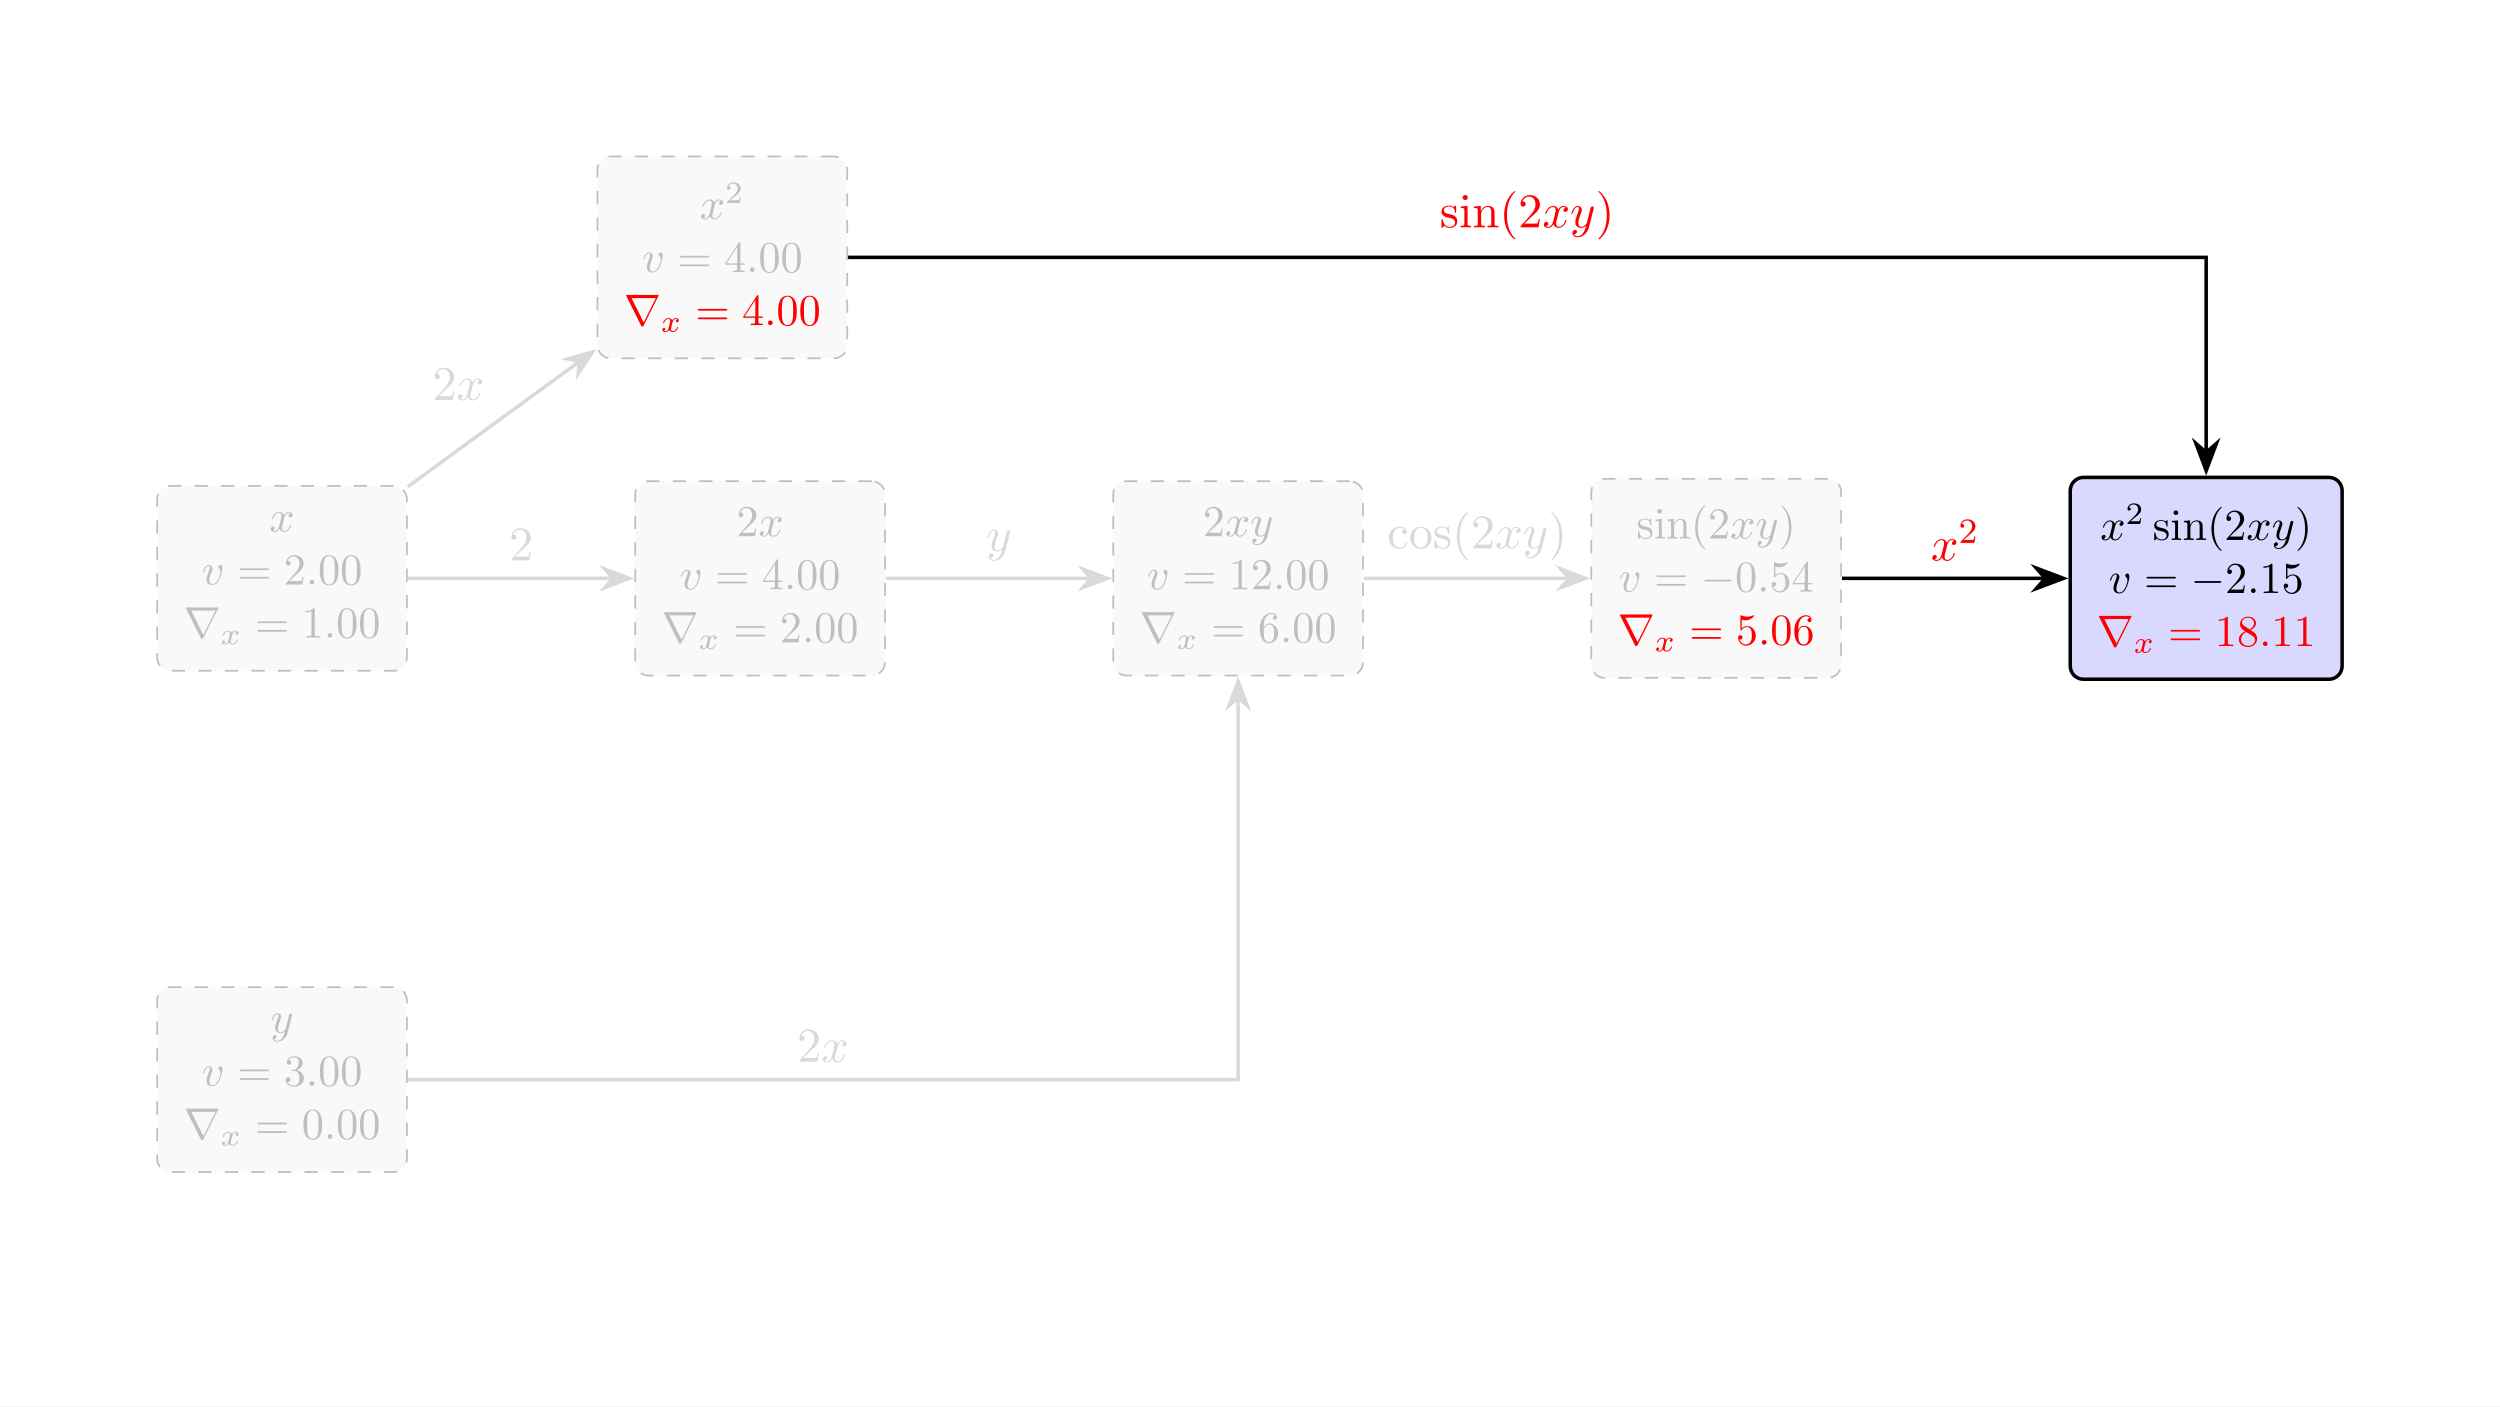
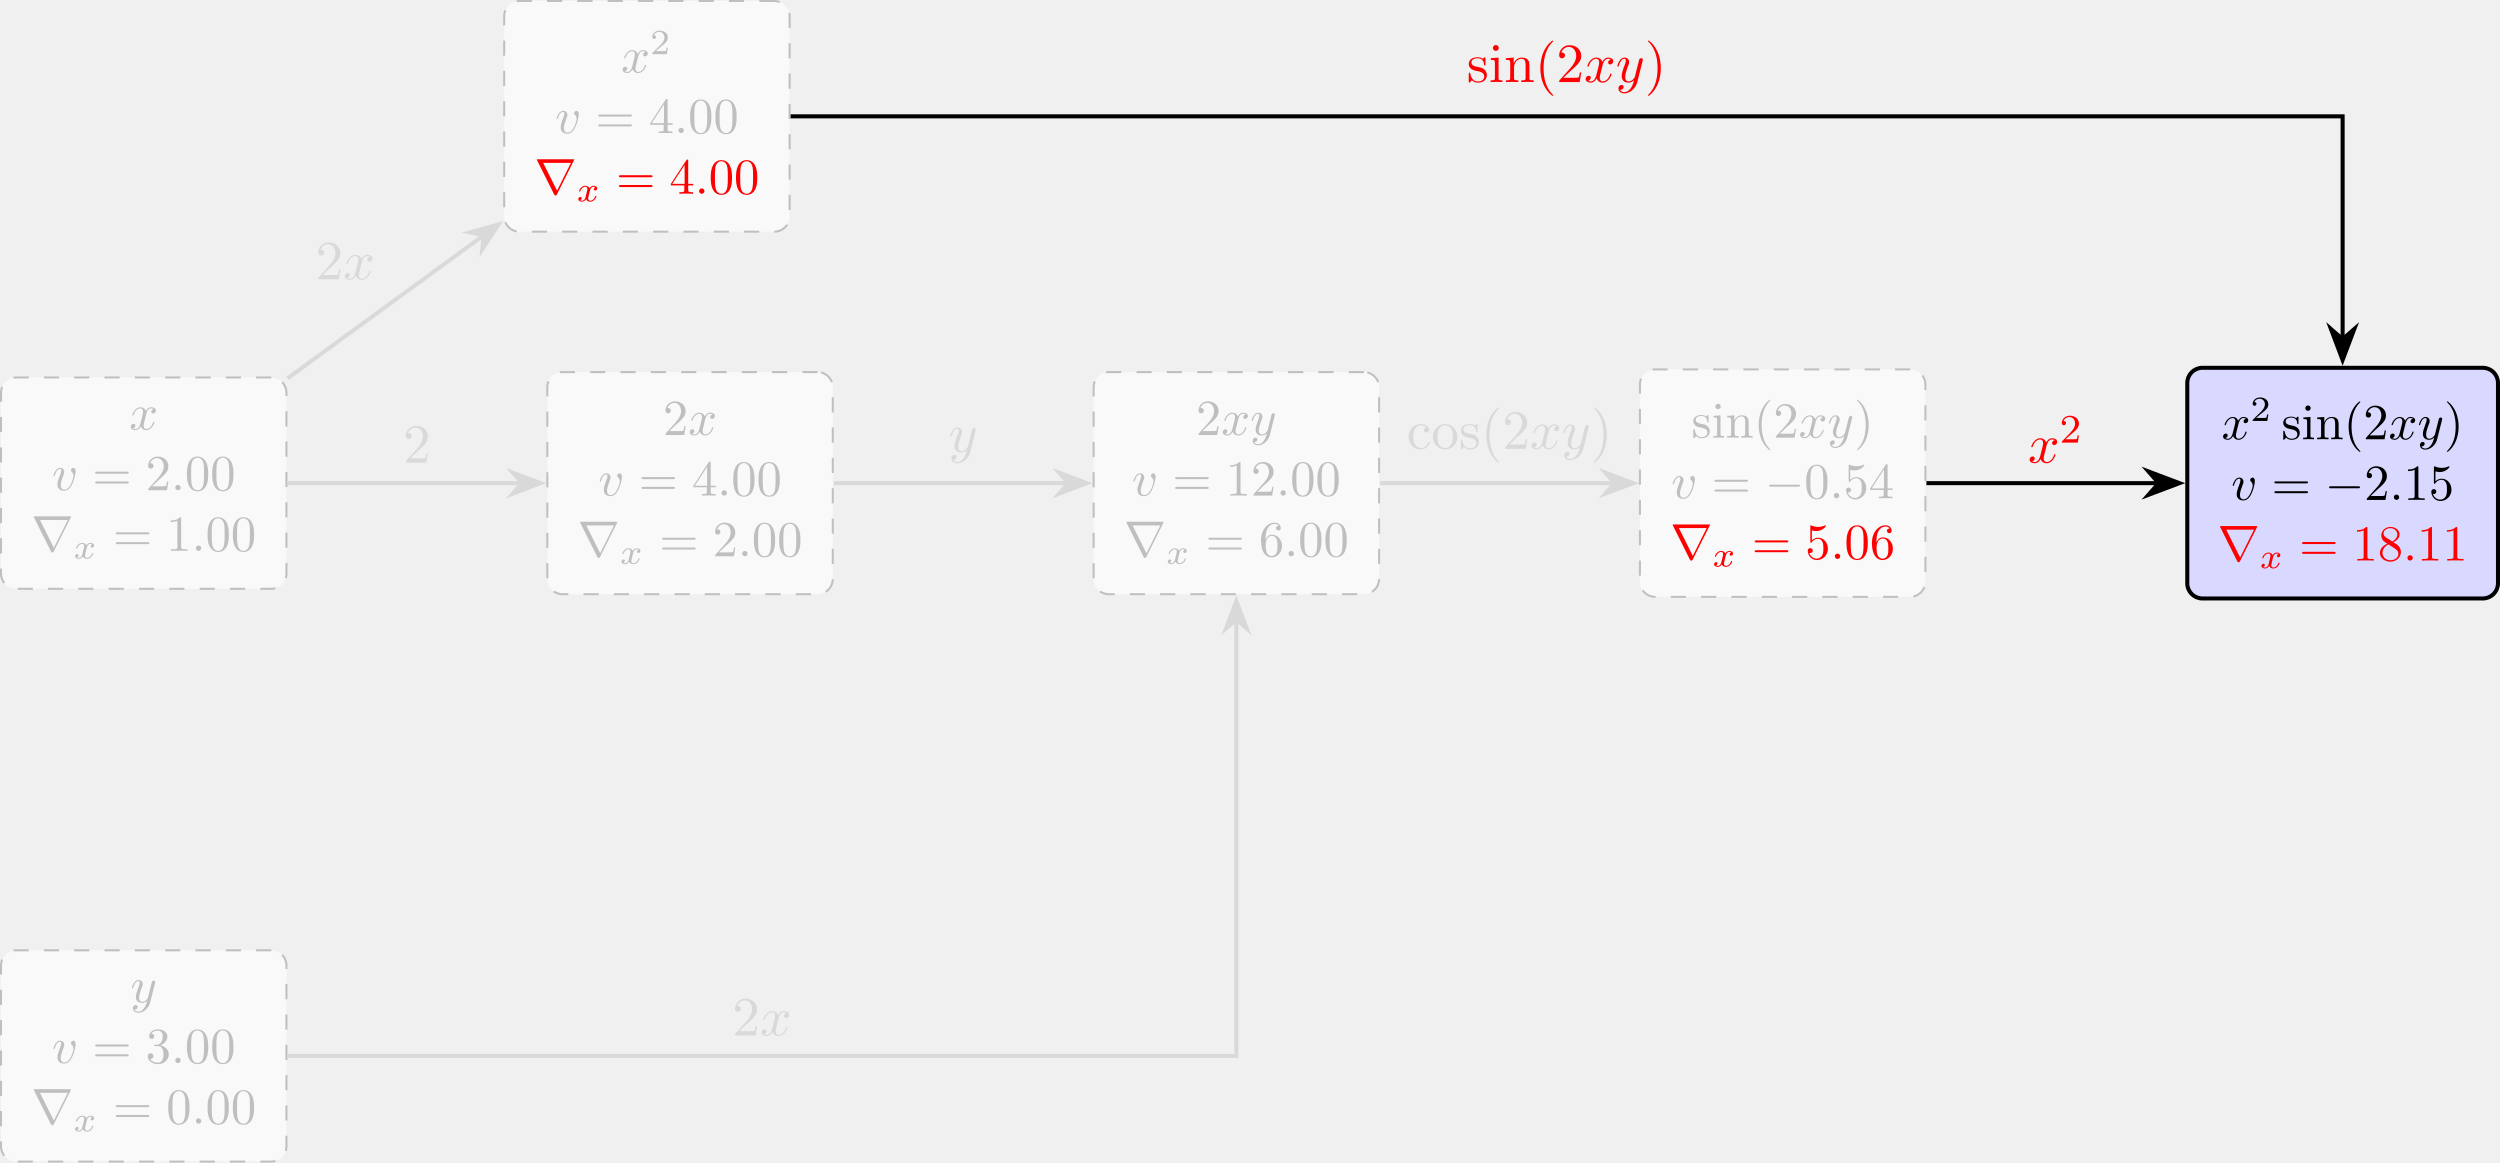
- <svg xmlns="http://www.w3.org/2000/svg" xmlns:xlink="http://www.w3.org/1999/xlink" version="1.1" width="453.543pt" height="255.118pt" viewBox="-72 -72 453.543 255.118">
+ <svg xmlns="http://www.w3.org/2000/svg" xmlns:xlink="http://www.w3.org/1999/xlink" version="1.1" width="396.876pt" height="184.563pt" viewBox="-43.653 -43.778 396.876 184.563">
  <defs>
    <path id="g0-58" d="M2.095-.578C2.095-.895 1.833-1.156 1.516-1.156S.938-.895 .938-.578S1.2 0 1.516 0S2.095-.262 2.095-.578Z" />
    <path id="g0-118" d="M5.105-4.058C5.105-4.647 4.822-4.822 4.625-4.822C4.353-4.822 4.091-4.538 4.091-4.298C4.091-4.156 4.145-4.091 4.265-3.971C4.495-3.753 4.636-3.469 4.636-3.076C4.636-2.618 3.971-.12 2.695-.12C2.138-.12 1.887-.502 1.887-1.069C1.887-1.68 2.182-2.476 2.52-3.382C2.596-3.567 2.651-3.72 2.651-3.927C2.651-4.418 2.302-4.822 1.756-4.822C.731-4.822 .316-3.24 .316-3.142C.316-3.033 .425-3.033 .447-3.033C.556-3.033 .567-3.055 .622-3.229C.938-4.331 1.407-4.582 1.724-4.582C1.811-4.582 1.996-4.582 1.996-4.233C1.996-3.96 1.887-3.665 1.811-3.469C1.331-2.204 1.189-1.702 1.189-1.233C1.189-.055 2.149 .12 2.651 .12C4.484 .12 5.105-3.491 5.105-4.058Z" />
    <path id="g0-120" d="M3.644-3.295C3.709-3.578 3.96-4.582 4.724-4.582C4.778-4.582 5.04-4.582 5.269-4.44C4.964-4.385 4.745-4.113 4.745-3.851C4.745-3.676 4.865-3.469 5.16-3.469C5.4-3.469 5.749-3.665 5.749-4.102C5.749-4.669 5.105-4.822 4.735-4.822C4.102-4.822 3.72-4.244 3.589-3.993C3.316-4.713 2.727-4.822 2.411-4.822C1.276-4.822 .655-3.415 .655-3.142C.655-3.033 .764-3.033 .785-3.033C.873-3.033 .905-3.055 .927-3.153C1.298-4.309 2.018-4.582 2.389-4.582C2.596-4.582 2.978-4.484 2.978-3.851C2.978-3.513 2.793-2.782 2.389-1.255C2.215-.578 1.833-.12 1.353-.12C1.287-.12 1.036-.12 .807-.262C1.08-.316 1.32-.545 1.32-.851C1.32-1.145 1.08-1.233 .916-1.233C.589-1.233 .316-.949 .316-.6C.316-.098 .862 .12 1.342 .12C2.062 .12 2.455-.644 2.487-.709C2.618-.305 3.011 .12 3.665 .12C4.789 .12 5.411-1.287 5.411-1.56C5.411-1.669 5.313-1.669 5.28-1.669C5.182-1.669 5.16-1.625 5.138-1.549C4.778-.382 4.036-.12 3.687-.12C3.262-.12 3.087-.469 3.087-.84C3.087-1.08 3.153-1.32 3.273-1.8L3.644-3.295Z" />
    <path id="g0-121" d="M5.302-4.156C5.345-4.309 5.345-4.331 5.345-4.407C5.345-4.604 5.193-4.702 5.029-4.702C4.92-4.702 4.745-4.636 4.647-4.473C4.625-4.418 4.538-4.08 4.495-3.884C4.418-3.6 4.342-3.305 4.276-3.011L3.785-1.047C3.742-.884 3.273-.12 2.553-.12C1.996-.12 1.876-.6 1.876-1.004C1.876-1.505 2.062-2.182 2.433-3.142C2.607-3.589 2.651-3.709 2.651-3.927C2.651-4.418 2.302-4.822 1.756-4.822C.72-4.822 .316-3.24 .316-3.142C.316-3.033 .425-3.033 .447-3.033C.556-3.033 .567-3.055 .622-3.229C.916-4.255 1.353-4.582 1.724-4.582C1.811-4.582 1.996-4.582 1.996-4.233C1.996-3.96 1.887-3.676 1.811-3.469C1.375-2.313 1.178-1.691 1.178-1.178C1.178-.207 1.865 .12 2.509 .12C2.935 .12 3.305-.065 3.611-.371C3.469 .196 3.338 .731 2.902 1.309C2.618 1.68 2.204 1.996 1.702 1.996C1.549 1.996 1.058 1.964 .873 1.538C1.047 1.538 1.189 1.538 1.342 1.407C1.451 1.309 1.56 1.167 1.56 .96C1.56 .622 1.265 .578 1.156 .578C.905 .578 .545 .753 .545 1.287C.545 1.833 1.025 2.236 1.702 2.236C2.825 2.236 3.949 1.244 4.255 .011L5.302-4.156Z" />
    <path id="g1-50" d="M2.248-1.626C2.375-1.745 2.71-2.008 2.837-2.12C3.332-2.574 3.802-3.013 3.802-3.738C3.802-4.686 3.005-5.3 2.008-5.3C1.052-5.3 .422-4.575 .422-3.866C.422-3.475 .733-3.419 .845-3.419C1.012-3.419 1.259-3.539 1.259-3.842C1.259-4.256 .861-4.256 .765-4.256C.996-4.838 1.53-5.037 1.921-5.037C2.662-5.037 3.045-4.407 3.045-3.738C3.045-2.909 2.463-2.303 1.522-1.339L.518-.303C.422-.215 .422-.199 .422 0H3.571L3.802-1.427H3.555C3.531-1.267 3.467-.869 3.371-.717C3.324-.654 2.718-.654 2.59-.654H1.172L2.248-1.626Z" />
    <path id="g2-40" d="M3.611 2.618C3.611 2.585 3.611 2.564 3.425 2.378C2.062 1.004 1.713-1.058 1.713-2.727C1.713-4.625 2.127-6.524 3.469-7.887C3.611-8.018 3.611-8.04 3.611-8.073C3.611-8.149 3.567-8.182 3.502-8.182C3.393-8.182 2.411-7.44 1.767-6.055C1.211-4.855 1.08-3.644 1.08-2.727C1.08-1.876 1.2-.556 1.8 .676C2.455 2.018 3.393 2.727 3.502 2.727C3.567 2.727 3.611 2.695 3.611 2.618Z" />
    <path id="g2-41" d="M3.153-2.727C3.153-3.578 3.033-4.898 2.433-6.131C1.778-7.473 .84-8.182 .731-8.182C.665-8.182 .622-8.138 .622-8.073C.622-8.04 .622-8.018 .829-7.822C1.898-6.742 2.52-5.007 2.52-2.727C2.52-.862 2.116 1.058 .764 2.433C.622 2.564 .622 2.585 .622 2.618C.622 2.684 .665 2.727 .731 2.727C.84 2.727 1.822 1.985 2.465 .6C3.022-.6 3.153-1.811 3.153-2.727Z" />
    <path id="g2-48" d="M5.018-3.491C5.018-4.364 4.964-5.236 4.582-6.044C4.08-7.091 3.185-7.265 2.727-7.265C2.073-7.265 1.276-6.982 .829-5.967C.48-5.215 .425-4.364 .425-3.491C.425-2.673 .469-1.691 .916-.862C1.385 .022 2.182 .24 2.716 .24C3.305 .24 4.135 .011 4.615-1.025C4.964-1.778 5.018-2.629 5.018-3.491ZM2.716 0C2.291 0 1.647-.273 1.451-1.32C1.331-1.975 1.331-2.978 1.331-3.622C1.331-4.32 1.331-5.04 1.418-5.629C1.625-6.927 2.444-7.025 2.716-7.025C3.076-7.025 3.796-6.829 4.004-5.749C4.113-5.138 4.113-4.309 4.113-3.622C4.113-2.804 4.113-2.062 3.993-1.364C3.829-.327 3.207 0 2.716 0Z" />
    <path id="g2-49" d="M3.207-6.982C3.207-7.244 3.207-7.265 2.956-7.265C2.28-6.567 1.32-6.567 .971-6.567V-6.229C1.189-6.229 1.833-6.229 2.4-6.513V-.862C2.4-.469 2.367-.338 1.385-.338H1.036V0C1.418-.033 2.367-.033 2.804-.033S4.189-.033 4.571 0V-.338H4.222C3.24-.338 3.207-.458 3.207-.862V-6.982Z" />
    <path id="g2-50" d="M1.385-.84L2.542-1.964C4.244-3.469 4.898-4.058 4.898-5.149C4.898-6.393 3.916-7.265 2.585-7.265C1.353-7.265 .545-6.262 .545-5.291C.545-4.68 1.091-4.68 1.124-4.68C1.309-4.68 1.691-4.811 1.691-5.258C1.691-5.542 1.495-5.825 1.113-5.825C1.025-5.825 1.004-5.825 .971-5.815C1.222-6.524 1.811-6.927 2.444-6.927C3.436-6.927 3.905-6.044 3.905-5.149C3.905-4.276 3.36-3.415 2.76-2.738L.665-.404C.545-.284 .545-.262 .545 0H4.593L4.898-1.898H4.625C4.571-1.571 4.495-1.091 4.385-.927C4.309-.84 3.589-.84 3.349-.84H1.385Z" />
    <path id="g2-51" d="M3.164-3.84C4.058-4.135 4.691-4.898 4.691-5.76C4.691-6.655 3.731-7.265 2.684-7.265C1.582-7.265 .753-6.611 .753-5.782C.753-5.422 .993-5.215 1.309-5.215C1.647-5.215 1.865-5.455 1.865-5.771C1.865-6.316 1.353-6.316 1.189-6.316C1.527-6.851 2.247-6.993 2.64-6.993C3.087-6.993 3.687-6.753 3.687-5.771C3.687-5.64 3.665-5.007 3.382-4.527C3.055-4.004 2.684-3.971 2.411-3.96C2.324-3.949 2.062-3.927 1.985-3.927C1.898-3.916 1.822-3.905 1.822-3.796C1.822-3.676 1.898-3.676 2.084-3.676H2.564C3.458-3.676 3.862-2.935 3.862-1.865C3.862-.382 3.109-.065 2.629-.065C2.16-.065 1.342-.251 .96-.895C1.342-.84 1.68-1.08 1.68-1.495C1.68-1.887 1.385-2.105 1.069-2.105C.807-2.105 .458-1.953 .458-1.473C.458-.48 1.473 .24 2.662 .24C3.993 .24 4.985-.753 4.985-1.865C4.985-2.76 4.298-3.611 3.164-3.84Z" />
    <path id="g2-52" d="M3.207-1.8V-.851C3.207-.458 3.185-.338 2.378-.338H2.149V0C2.596-.033 3.164-.033 3.622-.033S4.658-.033 5.105 0V-.338H4.876C4.069-.338 4.047-.458 4.047-.851V-1.8H5.138V-2.138H4.047V-7.102C4.047-7.32 4.047-7.385 3.873-7.385C3.775-7.385 3.742-7.385 3.655-7.255L.305-2.138V-1.8H3.207ZM3.273-2.138H.611L3.273-6.207V-2.138Z" />
    <path id="g2-53" d="M4.898-2.193C4.898-3.491 4.004-4.582 2.825-4.582C2.302-4.582 1.833-4.407 1.44-4.025V-6.153C1.658-6.087 2.018-6.011 2.367-6.011C3.709-6.011 4.473-7.004 4.473-7.145C4.473-7.211 4.44-7.265 4.364-7.265C4.353-7.265 4.331-7.265 4.276-7.233C4.058-7.135 3.524-6.916 2.793-6.916C2.356-6.916 1.855-6.993 1.342-7.222C1.255-7.255 1.233-7.255 1.211-7.255C1.102-7.255 1.102-7.167 1.102-6.993V-3.764C1.102-3.567 1.102-3.48 1.255-3.48C1.331-3.48 1.353-3.513 1.396-3.578C1.516-3.753 1.92-4.342 2.804-4.342C3.371-4.342 3.644-3.84 3.731-3.644C3.905-3.24 3.927-2.815 3.927-2.269C3.927-1.887 3.927-1.233 3.665-.775C3.404-.349 3-.065 2.498-.065C1.702-.065 1.08-.644 .895-1.287C.927-1.276 .96-1.265 1.08-1.265C1.44-1.265 1.625-1.538 1.625-1.8S1.44-2.335 1.08-2.335C.927-2.335 .545-2.258 .545-1.756C.545-.818 1.298 .24 2.52 .24C3.785 .24 4.898-.807 4.898-2.193Z" />
    <path id="g2-54" d="M1.44-3.578V-3.84C1.44-6.6 2.793-6.993 3.349-6.993C3.611-6.993 4.069-6.927 4.309-6.556C4.145-6.556 3.709-6.556 3.709-6.065C3.709-5.727 3.971-5.564 4.211-5.564C4.385-5.564 4.713-5.662 4.713-6.087C4.713-6.742 4.233-7.265 3.327-7.265C1.931-7.265 .458-5.858 .458-3.447C.458-.535 1.724 .24 2.738 .24C3.949 .24 4.985-.785 4.985-2.225C4.985-3.611 4.015-4.658 2.804-4.658C2.062-4.658 1.658-4.102 1.44-3.578ZM2.738-.065C2.051-.065 1.724-.72 1.658-.884C1.462-1.396 1.462-2.269 1.462-2.465C1.462-3.316 1.811-4.407 2.793-4.407C2.967-4.407 3.469-4.407 3.807-3.731C4.004-3.327 4.004-2.771 4.004-2.236C4.004-1.713 4.004-1.167 3.818-.775C3.491-.12 2.989-.065 2.738-.065Z" />
    <path id="g2-56" d="M1.778-4.985C1.276-5.313 1.233-5.684 1.233-5.869C1.233-6.535 1.942-6.993 2.716-6.993C3.513-6.993 4.211-6.425 4.211-5.64C4.211-5.018 3.785-4.495 3.131-4.113L1.778-4.985ZM3.371-3.949C4.156-4.353 4.691-4.92 4.691-5.64C4.691-6.644 3.72-7.265 2.727-7.265C1.636-7.265 .753-6.458 .753-5.444C.753-5.247 .775-4.756 1.233-4.244C1.353-4.113 1.756-3.84 2.029-3.655C1.396-3.338 .458-2.727 .458-1.647C.458-.491 1.571 .24 2.716 .24C3.949 .24 4.985-.665 4.985-1.833C4.985-2.225 4.865-2.716 4.451-3.175C4.244-3.404 4.069-3.513 3.371-3.949ZM2.28-3.491L3.622-2.64C3.927-2.433 4.44-2.105 4.44-1.44C4.44-.633 3.622-.065 2.727-.065C1.789-.065 1.004-.742 1.004-1.647C1.004-2.28 1.353-2.978 2.28-3.491Z" />
    <path id="g2-61" d="M7.495-3.567C7.658-3.567 7.865-3.567 7.865-3.785S7.658-4.004 7.505-4.004H.971C.818-4.004 .611-4.004 .611-3.785S.818-3.567 .982-3.567H7.495ZM7.505-1.451C7.658-1.451 7.865-1.451 7.865-1.669S7.658-1.887 7.495-1.887H.982C.818-1.887 .611-1.887 .611-1.669S.818-1.451 .971-1.451H7.505Z" />
    <path id="g2-99" d="M1.276-2.378C1.276-4.156 2.171-4.615 2.749-4.615C2.847-4.615 3.535-4.604 3.916-4.211C3.469-4.178 3.404-3.851 3.404-3.709C3.404-3.425 3.6-3.207 3.905-3.207C4.189-3.207 4.407-3.393 4.407-3.72C4.407-4.462 3.578-4.887 2.738-4.887C1.375-4.887 .371-3.709 .371-2.356C.371-.96 1.451 .12 2.716 .12C4.178 .12 4.527-1.189 4.527-1.298S4.418-1.407 4.385-1.407C4.287-1.407 4.265-1.364 4.244-1.298C3.927-.284 3.218-.153 2.815-.153C2.236-.153 1.276-.622 1.276-2.378Z" />
    <path id="g2-105" d="M1.931-4.822L.404-4.702V-4.364C1.113-4.364 1.211-4.298 1.211-3.764V-.829C1.211-.338 1.091-.338 .36-.338V0C.709-.011 1.298-.033 1.56-.033C1.942-.033 2.324-.011 2.695 0V-.338C1.975-.338 1.931-.393 1.931-.818V-4.822ZM1.975-6.72C1.975-7.069 1.702-7.298 1.396-7.298C1.058-7.298 .818-7.004 .818-6.72C.818-6.425 1.058-6.142 1.396-6.142C1.702-6.142 1.975-6.371 1.975-6.72Z" />
    <path id="g2-110" d="M1.2-3.753V-.829C1.2-.338 1.08-.338 .349-.338V0C.731-.011 1.287-.033 1.582-.033C1.865-.033 2.433-.011 2.804 0V-.338C2.073-.338 1.953-.338 1.953-.829V-2.836C1.953-3.971 2.727-4.582 3.425-4.582C4.113-4.582 4.233-3.993 4.233-3.371V-.829C4.233-.338 4.113-.338 3.382-.338V0C3.764-.011 4.32-.033 4.615-.033C4.898-.033 5.465-.011 5.836 0V-.338C5.269-.338 4.996-.338 4.985-.665V-2.749C4.985-3.687 4.985-4.025 4.647-4.418C4.495-4.604 4.135-4.822 3.502-4.822C2.705-4.822 2.193-4.353 1.887-3.676V-4.822L.349-4.702V-4.364C1.113-4.364 1.2-4.287 1.2-3.753Z" />
    <path id="g2-111" d="M5.138-2.335C5.138-3.731 4.047-4.887 2.727-4.887C1.364-4.887 .305-3.698 .305-2.335C.305-.927 1.44 .12 2.716 .12C4.036 .12 5.138-.949 5.138-2.335ZM2.727-.153C2.258-.153 1.778-.382 1.484-.884C1.211-1.364 1.211-2.029 1.211-2.422C1.211-2.847 1.211-3.436 1.473-3.916C1.767-4.418 2.28-4.647 2.716-4.647C3.196-4.647 3.665-4.407 3.949-3.938S4.233-2.836 4.233-2.422C4.233-2.029 4.233-1.44 3.993-.96C3.753-.469 3.273-.153 2.727-.153Z" />
    <path id="g2-115" d="M2.269-2.116C2.509-2.073 3.404-1.898 3.404-1.113C3.404-.556 3.022-.12 2.171-.12C1.255-.12 .862-.742 .655-1.669C.622-1.811 .611-1.855 .502-1.855C.36-1.855 .36-1.778 .36-1.582V-.142C.36 .044 .36 .12 .48 .12C.535 .12 .545 .109 .753-.098C.775-.12 .775-.142 .971-.349C1.451 .109 1.942 .12 2.171 .12C3.425 .12 3.927-.611 3.927-1.396C3.927-1.975 3.6-2.302 3.469-2.433C3.109-2.782 2.684-2.869 2.225-2.956C1.615-3.076 .884-3.218 .884-3.851C.884-4.233 1.167-4.68 2.105-4.68C3.305-4.68 3.36-3.698 3.382-3.36C3.393-3.262 3.491-3.262 3.513-3.262C3.655-3.262 3.655-3.316 3.655-3.524V-4.625C3.655-4.811 3.655-4.887 3.535-4.887C3.48-4.887 3.458-4.887 3.316-4.756C3.284-4.713 3.175-4.615 3.131-4.582C2.716-4.887 2.269-4.887 2.105-4.887C.775-4.887 .36-4.156 .36-3.545C.36-3.164 .535-2.858 .829-2.618C1.178-2.335 1.484-2.269 2.269-2.116Z" />
    <path id="g3-0" d="M6.565-2.291C6.735-2.291 6.914-2.291 6.914-2.491S6.735-2.69 6.565-2.69H1.176C1.006-2.69 .827-2.69 .827-2.491S1.006-2.291 1.176-2.291H6.565Z" />
    <path id="g3-114" d="M7.771-6.585C7.791-6.615 7.821-6.685 7.821-6.725C7.821-6.795 7.811-6.804 7.582-6.804H.707C.478-6.804 .468-6.795 .468-6.725C.468-6.685 .498-6.615 .518-6.585L3.875 .139C3.945 .269 3.975 .329 4.144 .329S4.344 .269 4.413 .139L7.771-6.585ZM1.704-6.087H7.173L4.443-.608L1.704-6.087Z" />
    <use id="g4-58" xlink:href="#g0-58" transform="scale(.913242)" />
    <use id="g4-118" xlink:href="#g0-118" transform="scale(.913242)" />
    <use id="g4-120" xlink:href="#g0-120" transform="scale(.913242)" />
    <use id="g4-121" xlink:href="#g0-121" transform="scale(.913242)" />
    <path id="g5-120" d="M1.736-.739C1.667-.502 1.437-.126 1.081-.126C1.06-.126 .851-.126 .704-.223C.99-.314 1.011-.565 1.011-.607C1.011-.76 .893-.865 .732-.865C.537-.865 .335-.697 .335-.439C.335-.091 .725 .07 1.067 .07C1.388 .07 1.674-.133 1.848-.425C2.015-.056 2.399 .07 2.678 .07C3.48 .07 3.905-.802 3.905-.997C3.905-1.088 3.815-1.088 3.794-1.088C3.696-1.088 3.689-1.053 3.661-.969C3.515-.488 3.096-.126 2.706-.126C2.427-.126 2.28-.314 2.28-.579C2.28-.76 2.448-1.395 2.643-2.169C2.783-2.706 3.096-2.88 3.327-2.88C3.34-2.88 3.557-2.88 3.703-2.783C3.48-2.72 3.396-2.525 3.396-2.399C3.396-2.246 3.515-2.141 3.675-2.141S4.066-2.273 4.066-2.566C4.066-2.957 3.619-3.075 3.34-3.075C2.992-3.075 2.713-2.845 2.559-2.58C2.434-2.866 2.113-3.075 1.723-3.075C.941-3.075 .495-2.218 .495-2.008C.495-1.918 .593-1.918 .614-1.918C.704-1.918 .711-1.946 .746-2.036C.921-2.58 1.36-2.88 1.702-2.88C1.932-2.88 2.12-2.755 2.12-2.42C2.12-2.28 2.036-1.932 1.974-1.695L1.736-.739Z" />
    <use id="g6-40" xlink:href="#g2-40" transform="scale(.913242)" />
    <use id="g6-41" xlink:href="#g2-41" transform="scale(.913242)" />
    <use id="g6-48" xlink:href="#g2-48" transform="scale(.913242)" />
    <use id="g6-49" xlink:href="#g2-49" transform="scale(.913242)" />
    <use id="g6-50" xlink:href="#g2-50" transform="scale(.913242)" />
    <use id="g6-51" xlink:href="#g2-51" transform="scale(.913242)" />
    <use id="g6-52" xlink:href="#g2-52" transform="scale(.913242)" />
    <use id="g6-53" xlink:href="#g2-53" transform="scale(.913242)" />
    <use id="g6-54" xlink:href="#g2-54" transform="scale(.913242)" />
    <use id="g6-56" xlink:href="#g2-56" transform="scale(.913242)" />
    <use id="g6-61" xlink:href="#g2-61" transform="scale(.913242)" />
    <use id="g6-105" xlink:href="#g2-105" transform="scale(.913242)" />
    <use id="g6-110" xlink:href="#g2-110" transform="scale(.913242)" />
    <use id="g6-115" xlink:href="#g2-115" transform="scale(.913242)" />
    <path id="g7-50" d="M3.522-1.269H3.285C3.264-1.116 3.194-.704 3.103-.635C3.048-.593 2.511-.593 2.413-.593H1.13C1.862-1.241 2.106-1.437 2.525-1.764C3.041-2.176 3.522-2.608 3.522-3.271C3.522-4.115 2.783-4.631 1.89-4.631C1.025-4.631 .439-4.024 .439-3.382C.439-3.027 .739-2.992 .809-2.992C.976-2.992 1.179-3.11 1.179-3.361C1.179-3.487 1.13-3.731 .767-3.731C.983-4.226 1.458-4.38 1.785-4.38C2.483-4.38 2.845-3.836 2.845-3.271C2.845-2.664 2.413-2.183 2.19-1.932L.509-.272C.439-.209 .439-.195 .439 0H3.313L3.522-1.269Z" />
  </defs>
-   <g id="page1">
-     <rect x="-72" y="-72" height="255.118" width="453.543" fill="#fff" />
+   <g id="page7">
    <path d="M-.586 16.148H-41.086C-42.414 16.148-43.492 17.227-43.492 18.555V47.285C-43.492 48.613-42.414 49.691-41.086 49.691H-.586C.742 49.691 1.82 48.613 1.82 47.285V18.555C1.82 17.227 .742 16.148-.586 16.148Z" fill="#f9f9f9" />
    <path d="M-.586 16.148H-41.086C-42.414 16.148-43.492 17.227-43.492 18.555V47.285C-43.492 48.613-42.414 49.691-41.086 49.691H-.586C.742 49.691 1.82 48.613 1.82 47.285V18.555C1.82 17.227 .742 16.148-.586 16.148Z" stroke="#bfbfbf" fill="none" stroke-width=".321" stroke-miterlimit="10" stroke-dasharray="2.407 2.407" />
-     <g fill="#bfbfbf" transform="matrix(.80533 0 0 .80533 -26.34148 38.16009)">
+     <g fill="#bfbfbf" transform="translate(-26.34148 38.16009)scale(.80533)">
      <use x="3.989" y="-17.064" xlink:href="#g4-120" />
      <use x="-11.254" y="-5.109" xlink:href="#g4-118" />
      <use x="-3.301" y="-5.109" xlink:href="#g6-61" />
      <use x="7.216" y="-5.109" xlink:href="#g6-50" />
      <use x="12.197" y="-5.109" xlink:href="#g4-58" />
      <use x="14.964" y="-5.109" xlink:href="#g6-48" />
      <use x="19.946" y="-5.109" xlink:href="#g6-48" />
      <use x="-15.32" y="6.847" xlink:href="#g3-114" />
      <use x="-7.018" y="8.341" xlink:href="#g5-120" />
      <use x=".765" y="6.847" xlink:href="#g6-61" />
      <use x="11.281" y="6.847" xlink:href="#g6-49" />
      <use x="16.263" y="6.847" xlink:href="#g4-58" />
      <use x="19.03" y="6.847" xlink:href="#g6-48" />
      <use x="24.011" y="6.847" xlink:href="#g6-48" />
    </g>
    <path d="M-.586 107.082H-41.086C-42.414 107.082-43.492 108.16-43.492 109.492V138.219C-43.492 139.547-42.414 140.625-41.086 140.625H-.586C.742 140.625 1.82 139.547 1.82 138.219V109.492C1.82 108.16 .742 107.082-.586 107.082Z" fill="#f9f9f9" />
    <path d="M-.586 107.082H-41.086C-42.414 107.082-43.492 108.16-43.492 109.492V138.219C-43.492 139.547-42.414 140.625-41.086 140.625H-.586C.742 140.625 1.82 139.547 1.82 138.219V109.492C1.82 108.16 .742 107.082-.586 107.082Z" stroke="#bfbfbf" fill="none" stroke-width=".321" stroke-miterlimit="10" stroke-dasharray="2.407 2.407" />
-     <g fill="#bfbfbf" transform="matrix(.80533 0 0 .80533 -26.34148 129.0942)">
+     <g fill="#bfbfbf" transform="translate(-26.34148 129.0942)scale(.80533)">
      <use x="4.215" y="-17.064" xlink:href="#g4-121" />
      <use x="-11.254" y="-5.109" xlink:href="#g4-118" />
      <use x="-3.301" y="-5.109" xlink:href="#g6-61" />
      <use x="7.216" y="-5.109" xlink:href="#g6-51" />
      <use x="12.197" y="-5.109" xlink:href="#g4-58" />
      <use x="14.964" y="-5.109" xlink:href="#g6-48" />
      <use x="19.946" y="-5.109" xlink:href="#g6-48" />
      <use x="-15.32" y="6.847" xlink:href="#g3-114" />
      <use x="-7.018" y="8.341" xlink:href="#g5-120" />
      <use x=".765" y="6.847" xlink:href="#g6-61" />
      <use x="11.281" y="6.847" xlink:href="#g6-48" />
      <use x="16.263" y="6.847" xlink:href="#g4-58" />
      <use x="19.03" y="6.847" xlink:href="#g6-48" />
      <use x="24.011" y="6.847" xlink:href="#g6-48" />
    </g>
    <path d="M79.293-43.617H38.793C37.465-43.617 36.387-42.539 36.387-41.211V-9.406C36.387-8.078 37.465-7 38.793-7H79.293C80.621-7 81.7-8.078 81.7-9.406V-41.211C81.7-42.539 80.621-43.617 79.293-43.617Z" fill="#f9f9f9" />
    <path d="M79.293-43.617H38.793C37.465-43.617 36.387-42.539 36.387-41.211V-9.406C36.387-8.078 37.465-7 38.793-7H79.293C80.621-7 81.7-8.078 81.7-9.406V-41.211C81.7-42.539 80.621-43.617 79.293-43.617Z" stroke="#bfbfbf" fill="none" stroke-width=".321" stroke-miterlimit="10" stroke-dasharray="2.407 2.407" />
-     <g fill="#bfbfbf" transform="matrix(.80533 0 0 .80533 53.53722 -18.53121)">
+     <g fill="#bfbfbf" transform="translate(53.53722 -18.53121)scale(.80533)">
      <use x="1.755" y="-17.064" xlink:href="#g4-120" />
      <use x="7.449" y="-20.679" xlink:href="#g7-50" />
      <use x="-11.254" y="-5.109" xlink:href="#g4-118" />
      <use x="-3.301" y="-5.109" xlink:href="#g6-61" />
      <use x="7.216" y="-5.109" xlink:href="#g6-52" />
      <use x="12.197" y="-5.109" xlink:href="#g4-58" />
      <use x="14.964" y="-5.109" xlink:href="#g6-48" />
      <use x="19.946" y="-5.109" xlink:href="#g6-48" />
    </g>
-     <g fill="#f00" transform="matrix(.80533 0 0 .80533 53.53722 -18.53121)">
+     <g fill="#f00" transform="translate(53.53722 -18.53121)scale(.80533)">
      <use x="-15.32" y="6.847" xlink:href="#g3-114" />
      <use x="-7.018" y="8.341" xlink:href="#g5-120" />
      <use x=".765" y="6.847" xlink:href="#g6-61" />
      <use x="11.281" y="6.847" xlink:href="#g6-52" />
      <use x="16.263" y="6.847" xlink:href="#g4-58" />
      <use x="19.03" y="6.847" xlink:href="#g6-48" />
      <use x="24.011" y="6.847" xlink:href="#g6-48" />
    </g>
    <path d="M86.141 15.293H45.641C44.313 15.293 43.234 16.367 43.234 17.699V48.141C43.234 49.473 44.313 50.551 45.641 50.551H86.141C87.473 50.551 88.551 49.473 88.551 48.141V17.699C88.551 16.367 87.473 15.293 86.141 15.293Z" fill="#f9f9f9" />
    <path d="M86.141 15.293H45.641C44.313 15.293 43.234 16.367 43.234 17.699V48.141C43.234 49.473 44.313 50.551 45.641 50.551H86.141C87.473 50.551 88.551 49.473 88.551 48.141V17.699C88.551 16.367 87.473 15.293 86.141 15.293Z" stroke="#bfbfbf" fill="none" stroke-width=".321" stroke-miterlimit="10" stroke-dasharray="2.407 2.407" />
-     <g fill="#bfbfbf" transform="matrix(.80533 0 0 .80533 60.38582 39.01809)">
+     <g fill="#bfbfbf" transform="translate(60.38582 39.01809)scale(.80533)">
      <use x="1.499" y="-17.064" xlink:href="#g6-50" />
      <use x="6.48" y="-17.064" xlink:href="#g4-120" />
      <use x="-11.254" y="-5.109" xlink:href="#g4-118" />
      <use x="-3.301" y="-5.109" xlink:href="#g6-61" />
      <use x="7.216" y="-5.109" xlink:href="#g6-52" />
      <use x="12.197" y="-5.109" xlink:href="#g4-58" />
      <use x="14.964" y="-5.109" xlink:href="#g6-48" />
      <use x="19.946" y="-5.109" xlink:href="#g6-48" />
      <use x="-15.32" y="6.847" xlink:href="#g3-114" />
      <use x="-7.018" y="8.341" xlink:href="#g5-120" />
      <use x=".765" y="6.847" xlink:href="#g6-61" />
      <use x="11.281" y="6.847" xlink:href="#g6-50" />
      <use x="16.263" y="6.847" xlink:href="#g4-58" />
      <use x="19.03" y="6.847" xlink:href="#g6-48" />
      <use x="24.011" y="6.847" xlink:href="#g6-48" />
    </g>
    <path d="M172.871 15.293H132.367C131.039 15.293 129.961 16.367 129.961 17.699V48.141C129.961 49.473 131.039 50.551 132.367 50.551H172.871C174.199 50.551 175.277 49.473 175.277 48.141V17.699C175.277 16.367 174.199 15.293 172.871 15.293Z" fill="#f9f9f9" />
    <path d="M172.871 15.293H132.367C131.039 15.293 129.961 16.367 129.961 17.699V48.141C129.961 49.473 131.039 50.551 132.367 50.551H172.871C174.199 50.551 175.277 49.473 175.277 48.141V17.699C175.277 16.367 174.199 15.293 172.871 15.293Z" stroke="#bfbfbf" fill="none" stroke-width=".321" stroke-miterlimit="10" stroke-dasharray="2.407 2.407" />
-     <g fill="#bfbfbf" transform="matrix(.80533 0 0 .80533 147.1128 39.01809)">
+     <g fill="#bfbfbf" transform="translate(147.1128 39.01809)scale(.80533)">
      <use x="-1.122" y="-17.064" xlink:href="#g6-50" />
      <use x="3.859" y="-17.064" xlink:href="#g4-120" />
      <use x="9.553" y="-17.064" xlink:href="#g4-121" />
      <use x="-13.745" y="-5.109" xlink:href="#g4-118" />
      <use x="-5.791" y="-5.109" xlink:href="#g6-61" />
      <use x="4.725" y="-5.109" xlink:href="#g6-49" />
      <use x="9.706" y="-5.109" xlink:href="#g6-50" />
      <use x="14.688" y="-5.109" xlink:href="#g4-58" />
      <use x="17.455" y="-5.109" xlink:href="#g6-48" />
      <use x="22.436" y="-5.109" xlink:href="#g6-48" />
      <use x="-15.32" y="6.847" xlink:href="#g3-114" />
      <use x="-7.018" y="8.341" xlink:href="#g5-120" />
      <use x=".765" y="6.847" xlink:href="#g6-61" />
      <use x="11.281" y="6.847" xlink:href="#g6-54" />
      <use x="16.263" y="6.847" xlink:href="#g4-58" />
      <use x="19.03" y="6.847" xlink:href="#g6-48" />
      <use x="24.011" y="6.847" xlink:href="#g6-48" />
    </g>
    <path d="M259.598 14.867H219.098C217.766 14.867 216.687 15.945 216.687 17.273V48.566C216.687 49.895 217.766 50.973 219.098 50.973H259.598C260.926 50.973 262.004 49.895 262.004 48.566V17.273C262.004 15.945 260.926 14.867 259.598 14.867Z" fill="#f9f9f9" />
    <path d="M259.598 14.867H219.098C217.766 14.867 216.687 15.945 216.687 17.273V48.566C216.687 49.895 217.766 50.973 219.098 50.973H259.598C260.926 50.973 262.004 49.895 262.004 48.566V17.273C262.004 15.945 260.926 14.867 259.598 14.867Z" stroke="#bfbfbf" fill="none" stroke-width=".321" stroke-miterlimit="10" stroke-dasharray="2.407 2.407" />
-     <g fill="#bfbfbf" transform="matrix(.80533 0 0 .80533 233.8408 39.44159)">
+     <g fill="#bfbfbf" transform="translate(233.8408 39.44159)scale(.80533)">
      <use x="-11.113" y="-17.064" xlink:href="#g6-115" />
      <use x="-7.183" y="-17.064" xlink:href="#g6-105" />
      <use x="-4.416" y="-17.064" xlink:href="#g6-110" />
      <use x="1.119" y="-17.064" xlink:href="#g6-40" />
      <use x="4.994" y="-17.064" xlink:href="#g6-50" />
      <use x="9.975" y="-17.064" xlink:href="#g4-120" />
      <use x="15.669" y="-17.064" xlink:href="#g4-121" />
      <use x="20.911" y="-17.064" xlink:href="#g6-41" />
      <use x="-15.129" y="-5.109" xlink:href="#g4-118" />
      <use x="-7.175" y="-5.109" xlink:href="#g6-61" />
      <use x="3.341" y="-5.109" xlink:href="#g3-0" />
      <use x="11.09" y="-5.109" xlink:href="#g6-48" />
      <use x="16.071" y="-5.109" xlink:href="#g4-58" />
      <use x="18.839" y="-5.109" xlink:href="#g6-53" />
      <use x="23.82" y="-5.109" xlink:href="#g6-52" />
    </g>
-     <g fill="#f00" transform="matrix(.80533 0 0 .80533 233.8408 39.44159)">
+     <g fill="#f00" transform="translate(233.8408 39.44159)scale(.80533)">
      <use x="-15.32" y="6.847" xlink:href="#g3-114" />
      <use x="-7.018" y="8.341" xlink:href="#g5-120" />
      <use x=".765" y="6.847" xlink:href="#g6-61" />
      <use x="11.281" y="6.847" xlink:href="#g6-53" />
      <use x="16.263" y="6.847" xlink:href="#g4-58" />
      <use x="19.03" y="6.847" xlink:href="#g6-48" />
      <use x="24.011" y="6.847" xlink:href="#g6-54" />
    </g>
    <path d="M350.496 14.609H305.985C304.652 14.609 303.579 15.687 303.579 17.019V48.824C303.579 50.152 304.652 51.23 305.985 51.23H350.496C351.824 51.23 352.903 50.152 352.903 48.824V17.019C352.903 15.687 351.824 14.609 350.496 14.609Z" fill="#d9d9ff" />
    <path d="M350.496 14.609H305.985C304.652 14.609 303.579 15.687 303.579 17.019V48.824C303.579 50.152 304.652 51.23 305.985 51.23H350.496C351.824 51.23 352.903 50.152 352.903 48.824V17.019C352.903 15.687 351.824 14.609 350.496 14.609Z" stroke="#000" fill="none" stroke-width=".642" stroke-miterlimit="10" />
-     <g transform="matrix(.80533 0 0 .80533 320.7288 39.69839)">
+     <g transform="translate(320.7288 39.69839)scale(.80533)">
      <use x="-14.534" y="-17.064" xlink:href="#g4-120" />
      <use x="-8.84" y="-20.679" xlink:href="#g7-50" />
      <use x="-2.71" y="-17.064" xlink:href="#g6-115" />
      <use x="1.22" y="-17.064" xlink:href="#g6-105" />
      <use x="3.987" y="-17.064" xlink:href="#g6-110" />
      <use x="9.522" y="-17.064" xlink:href="#g6-40" />
      <use x="13.396" y="-17.064" xlink:href="#g6-50" />
      <use x="18.377" y="-17.064" xlink:href="#g4-120" />
      <use x="24.071" y="-17.064" xlink:href="#g4-121" />
      <use x="29.313" y="-17.064" xlink:href="#g6-41" />
      <use x="-12.638" y="-5.109" xlink:href="#g4-118" />
      <use x="-4.684" y="-5.109" xlink:href="#g6-61" />
      <use x="5.832" y="-5.109" xlink:href="#g3-0" />
      <use x="13.581" y="-5.109" xlink:href="#g6-50" />
      <use x="18.562" y="-5.109" xlink:href="#g4-58" />
      <use x="21.329" y="-5.109" xlink:href="#g6-49" />
      <use x="26.311" y="-5.109" xlink:href="#g6-53" />
    </g>
-     <g fill="#f00" transform="matrix(.80533 0 0 .80533 320.7288 39.69839)">
+     <g fill="#f00" transform="translate(320.7288 39.69839)scale(.80533)">
      <use x="-15.32" y="6.847" xlink:href="#g3-114" />
      <use x="-7.018" y="8.341" xlink:href="#g5-120" />
      <use x=".765" y="6.847" xlink:href="#g6-61" />
      <use x="11.281" y="6.847" xlink:href="#g6-49" />
      <use x="16.263" y="6.847" xlink:href="#g6-56" />
      <use x="21.244" y="6.847" xlink:href="#g4-58" />
      <use x="24.011" y="6.847" xlink:href="#g6-49" />
      <use x="28.993" y="6.847" xlink:href="#g6-49" />
    </g>
    <path d="M1.98 16.293L32.973-6.313" stroke="#d9d9d9" fill="none" stroke-width=".642" stroke-miterlimit="10" />
    <path d="M35.488-8.145L30.949-6.891L33.102-6.406L32.906-4.207Z" fill="#d9d9d9" />
    <path d="M35.488-8.145L30.949-6.891L33.102-6.406L32.906-4.207Z" stroke="#d9d9d9" fill="none" stroke-width=".642" stroke-miterlimit="10" />
-     <g fill="#d9d9d9" transform="matrix(.80533 0 0 .80533 18.77826 -4.957656)">
+     <g fill="#d9d9d9" transform="translate(18.77826 -4.957656)scale(.80533)">
      <use x="-15.32" y="6.847" xlink:href="#g2-50" />
      <use x="-9.866" y="6.847" xlink:href="#g0-120" />
    </g>
    <path d="M1.98 32.922H39.047" stroke="#d9d9d9" fill="none" stroke-width=".642" stroke-miterlimit="10" />
    <path d="M42.16 32.922L37.754 31.258L39.207 32.922L37.754 34.582Z" fill="#d9d9d9" />
    <path d="M42.16 32.922L37.754 31.258L39.207 32.922L37.754 34.582Z" stroke="#d9d9d9" fill="none" stroke-width=".642" stroke-miterlimit="10" />
-     <g fill="#d9d9d9" transform="matrix(.80533 0 0 .80533 32.66922 24.15749)">
+     <g fill="#d9d9d9" transform="translate(32.66922 24.15749)scale(.80533)">
      <use x="-15.32" y="6.847" xlink:href="#g2-50" />
    </g>
    <path d="M88.711 32.922H125.778" stroke="#d9d9d9" fill="none" stroke-width=".642" stroke-miterlimit="10" />
    <path d="M128.886 32.922L124.484 31.258L125.937 32.922L124.484 34.582Z" fill="#d9d9d9" />
    <path d="M128.886 32.922L124.484 31.258L125.937 32.922L124.484 34.582Z" stroke="#d9d9d9" fill="none" stroke-width=".642" stroke-miterlimit="10" />
-     <g fill="#d9d9d9" transform="matrix(.80533 0 0 .80533 119.2818 22.44919)">
+     <g fill="#d9d9d9" transform="translate(119.2818 22.44919)scale(.80533)">
      <use x="-15.32" y="6.847" xlink:href="#g0-121" />
    </g>
    <path d="M1.98 123.855H152.617V54.734" stroke="#d9d9d9" fill="none" stroke-width=".642" stroke-miterlimit="10" />
    <path d="M152.617 51.625L150.957 56.027L152.617 54.574L154.281 56.027Z" fill="#d9d9d9" />
    <path d="M152.617 51.625L150.957 56.027L152.617 54.574L154.281 56.027Z" stroke="#d9d9d9" fill="none" stroke-width=".642" stroke-miterlimit="10" />
-     <g fill="#d9d9d9" transform="matrix(.80533 0 0 .80533 84.93132 115.0912)">
+     <g fill="#d9d9d9" transform="translate(84.93132 115.0912)scale(.80533)">
      <use x="-15.32" y="6.847" xlink:href="#g2-50" />
      <use x="-9.866" y="6.847" xlink:href="#g0-120" />
    </g>
    <path d="M175.438 32.922H212.504" stroke="#d9d9d9" fill="none" stroke-width=".642" stroke-miterlimit="10" />
    <path d="M215.613 32.922L211.211 31.258L212.664 32.922L211.211 34.582Z" fill="#d9d9d9" />
    <path d="M215.613 32.922L211.211 31.258L212.664 32.922L211.211 34.582Z" stroke="#d9d9d9" fill="none" stroke-width=".642" stroke-miterlimit="10" />
-     <g fill="#d9d9d9" transform="matrix(.80533 0 0 .80533 192.0038 21.96109)">
+     <g fill="#d9d9d9" transform="translate(192.0038 21.96109)scale(.80533)">
      <use x="-15.32" y="6.847" xlink:href="#g2-99" />
      <use x="-10.472" y="6.847" xlink:href="#g2-111" />
      <use x="-5.017" y="6.847" xlink:href="#g2-115" />
      <use x="-.714" y="6.847" xlink:href="#g2-40" />
      <use x="3.528" y="6.847" xlink:href="#g2-50" />
      <use x="8.983" y="6.847" xlink:href="#g0-120" />
      <use x="15.218" y="6.847" xlink:href="#g0-121" />
      <use x="20.958" y="6.847" xlink:href="#g2-41" />
    </g>
    <path d="M262.164 32.922H298.875" stroke="#000" fill="none" stroke-width=".642" stroke-miterlimit="10" />
    <path d="M302.34 32.922L297.407 31.059L299.036 32.922L297.407 34.781Z" />
    <path d="M302.34 32.922L297.407 31.059L299.036 32.922L297.407 34.781Z" stroke="#000" fill="none" stroke-width=".642" stroke-miterlimit="10" />
-     <g fill="#f00" transform="matrix(.80533 0 0 .80533 290.6318 24.15749)">
+     <g fill="#f00" transform="translate(290.6318 24.15749)scale(.80533)">
      <use x="-15.32" y="6.847" xlink:href="#g0-120" />
      <use x="-9.085" y="2.888" xlink:href="#g1-50" />
    </g>
    <path d="M81.859-25.309H328.239V9.906" stroke="#000" fill="none" stroke-width=".642" stroke-miterlimit="10" />
    <path d="M328.238 13.375L330.102 8.441L328.238 10.066L326.379 8.441Z" />
    <path d="M328.238 13.375L330.102 8.441L328.238 10.066L326.379 8.441Z" stroke="#000" fill="none" stroke-width=".642" stroke-miterlimit="10" />
-     <g fill="#f00" transform="matrix(.80533 0 0 .80533 201.5598 -36.26851)">
+     <g fill="#f00" transform="translate(201.5598 -36.26851)scale(.80533)">
      <use x="-15.32" y="6.847" xlink:href="#g2-115" />
      <use x="-11.017" y="6.847" xlink:href="#g2-105" />
      <use x="-7.987" y="6.847" xlink:href="#g2-110" />
      <use x="-1.926" y="6.847" xlink:href="#g2-40" />
      <use x="2.316" y="6.847" xlink:href="#g2-50" />
      <use x="7.771" y="6.847" xlink:href="#g0-120" />
      <use x="14.006" y="6.847" xlink:href="#g0-121" />
      <use x="19.746" y="6.847" xlink:href="#g2-41" />
    </g>
  </g>
</svg>
